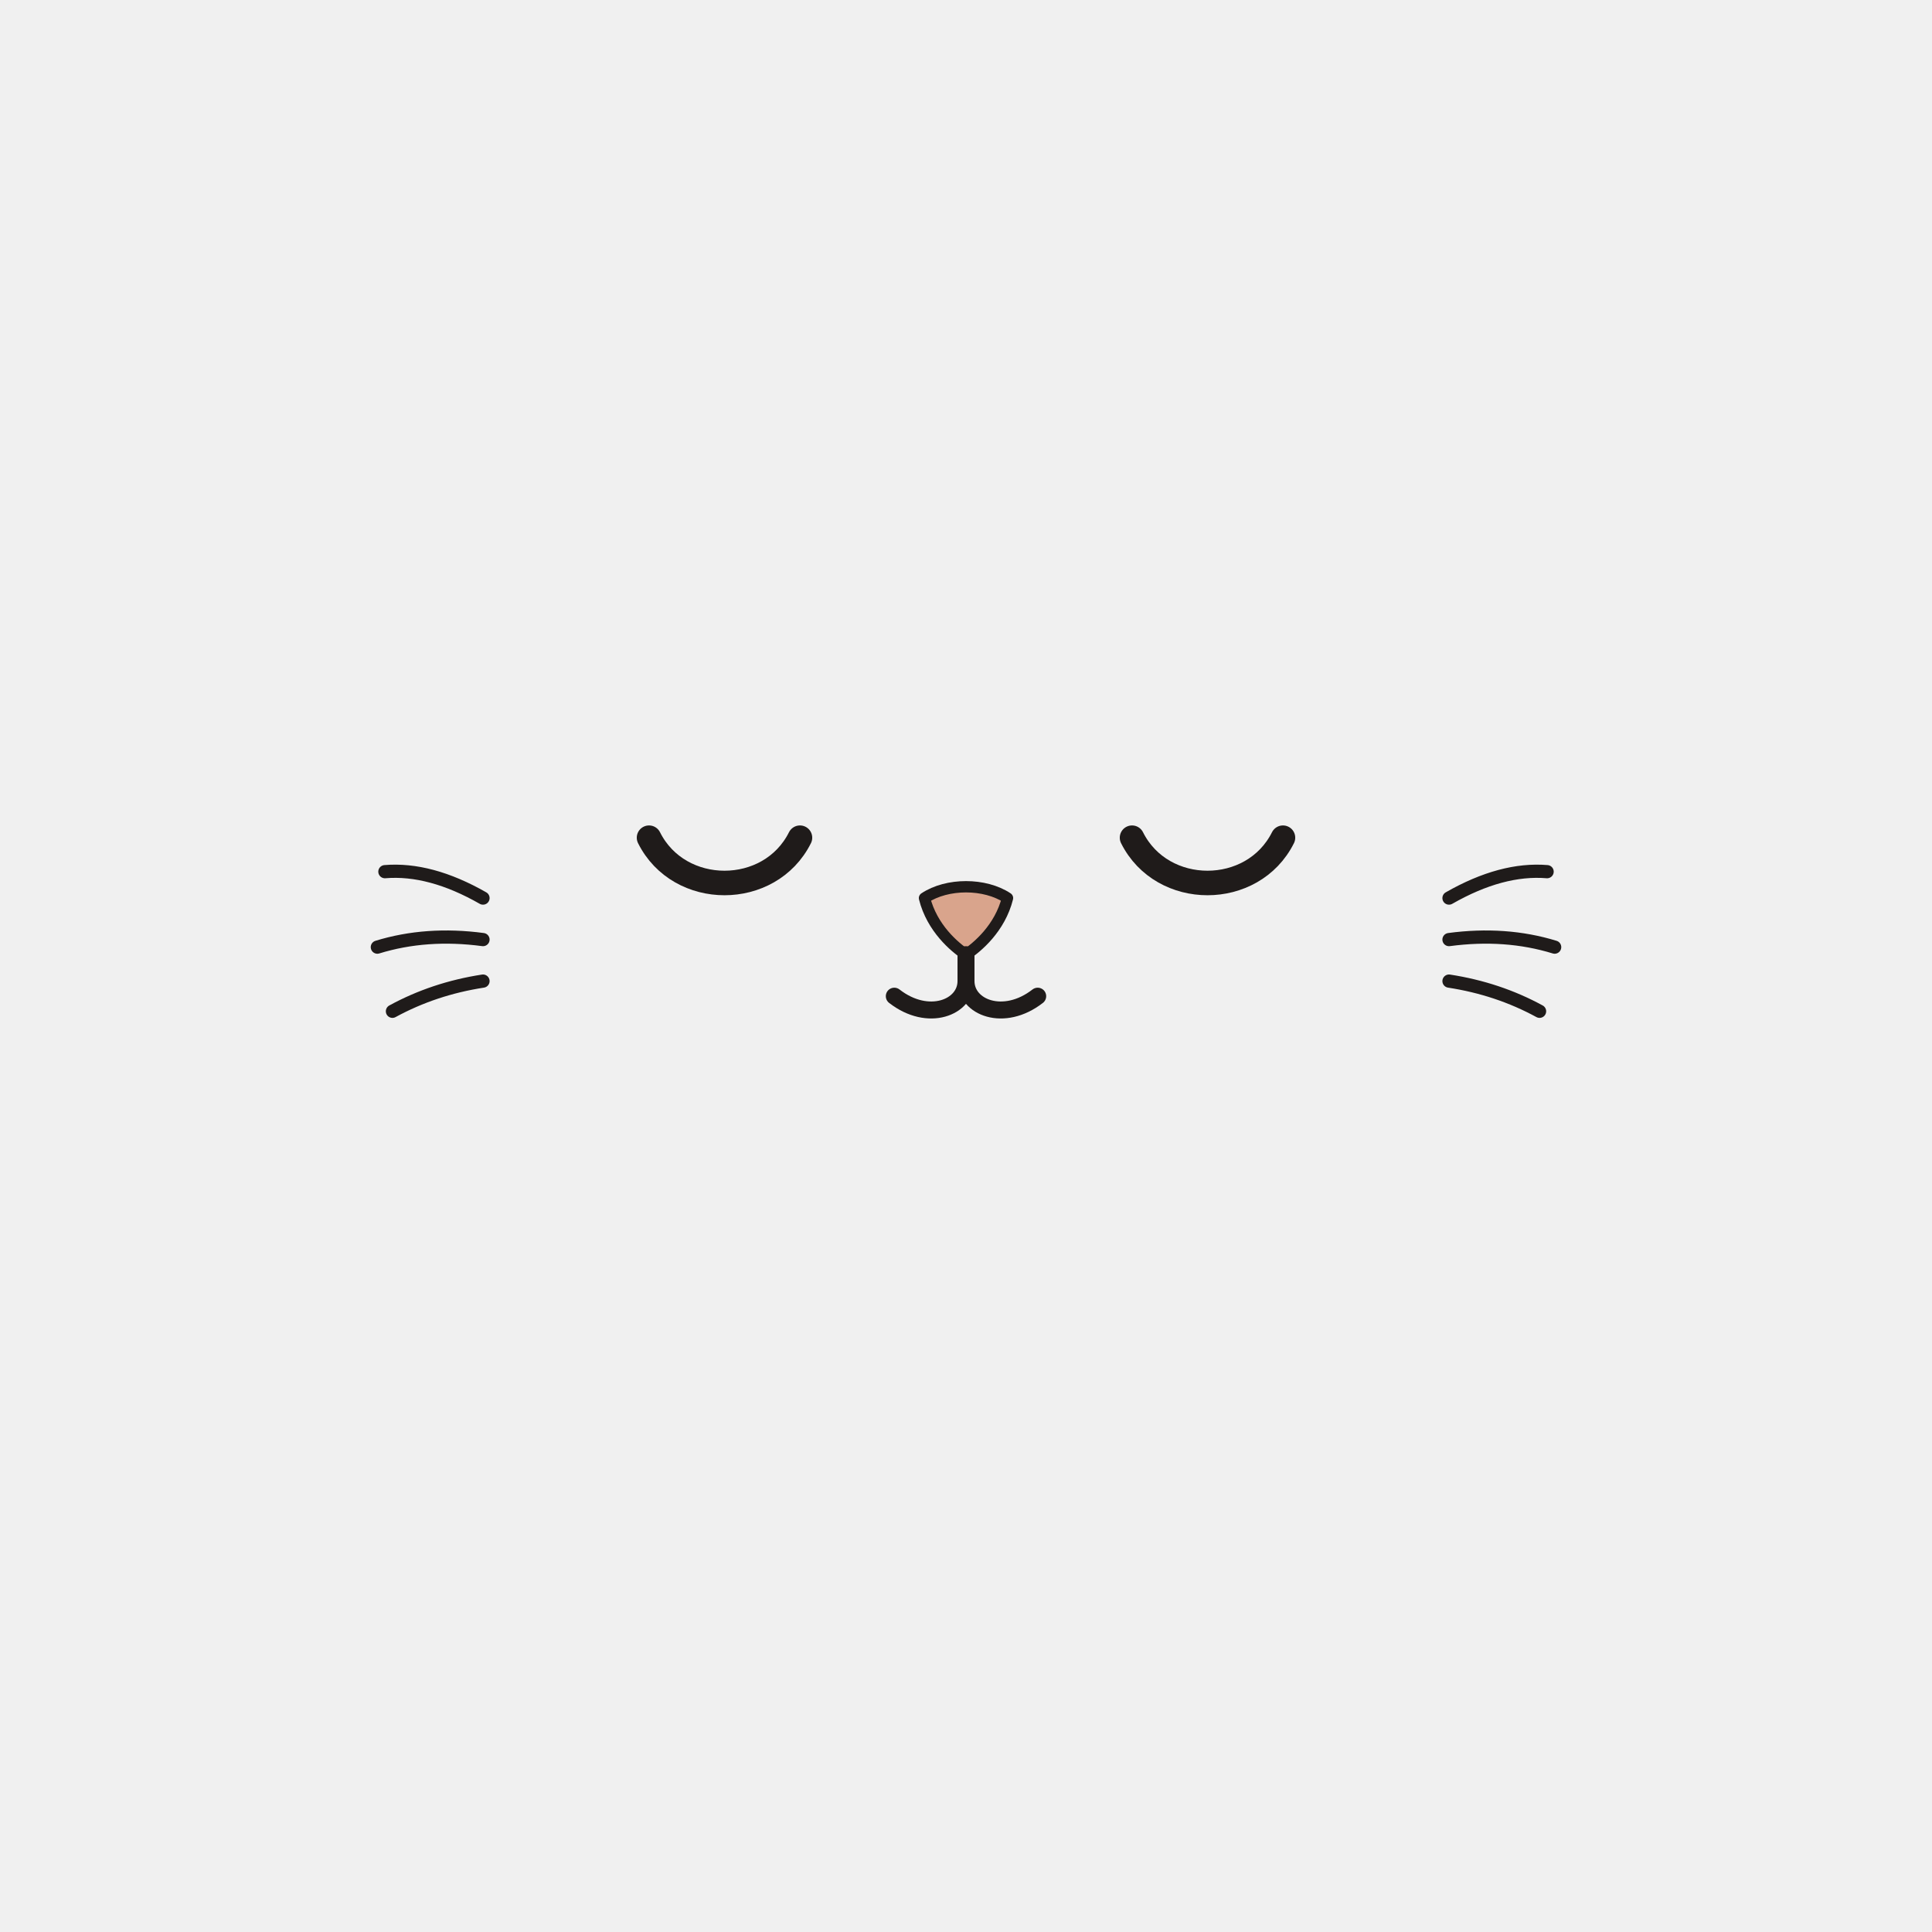
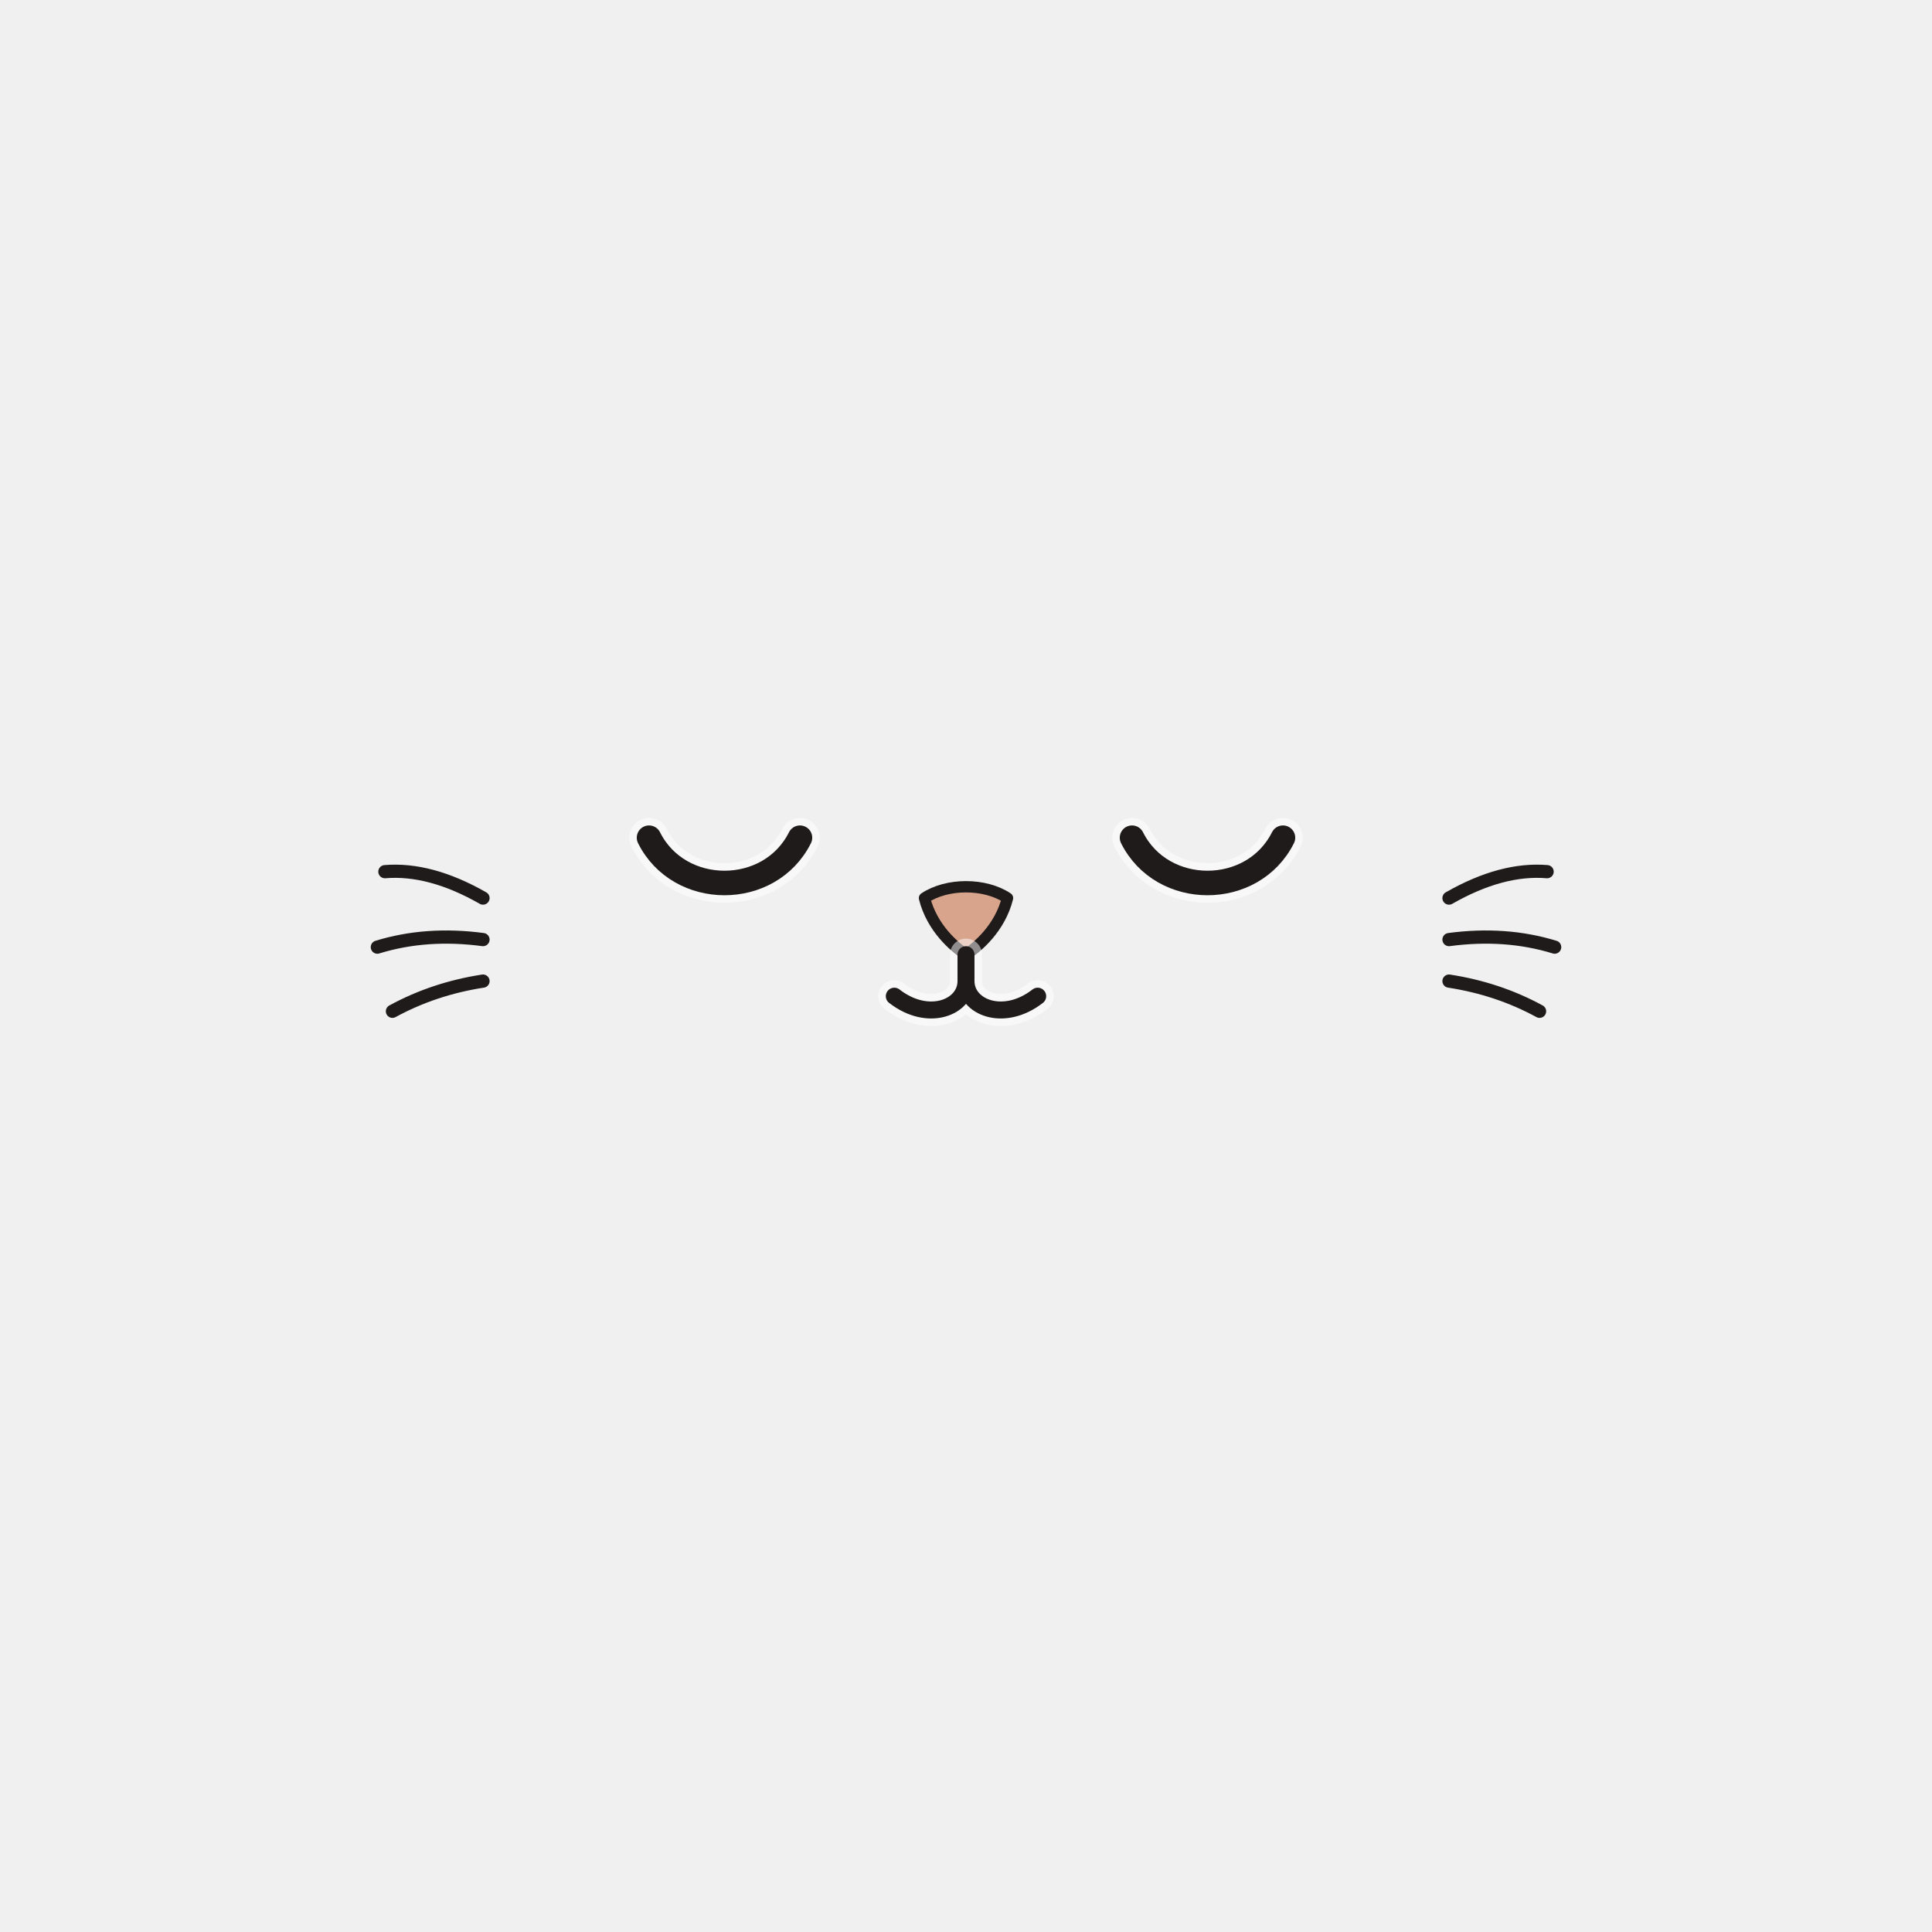
<svg xmlns="http://www.w3.org/2000/svg" viewBox="0 0 512 512" width="512" height="512">
  <g stroke-linejoin="round" stroke-linecap="round">
    <g fill="none" stroke="#1F1B1A" stroke-width="3.5">
      <path d="M128 238 Q114 230 102 231 M128 249 Q113 247 100 251 M128 260 Q115 262 104 268" />
      <path d="M384 238 Q398 230 410 231 M384 249 Q399 247 412 251 M384 260 Q397 262 408 268" />
    </g>
    <g data-eye="l" data-c="192 224">
+       <path class="halo" fill="none" stroke="#FFFFFF" stroke-opacity="0.5" stroke-width="10.5" d="M172 222 C180 238 204 238 212 222" />
      <path class="arc" fill="none" stroke="#1F1B1A" stroke-width="6.5" d="M172 222 C180 238 204 238 212 222" />
    </g>
    <g data-eye="r" data-c="320 224">
+       <path class="halo" fill="none" stroke="#FFFFFF" stroke-opacity="0.5" stroke-width="10.5" d="M300 222 C308 238 332 238 340 222" />
      <path class="arc" fill="none" stroke="#1F1B1A" stroke-width="6.5" d="M300 222 C308 238 332 238 340 222" />
    </g>
    <path class="nose" fill="#D9A48C" stroke="#1F1B1A" stroke-width="3" d="M245 238 C251 234 261 234 267 238 C265 246 259 251 256 253 C253 251 247 246 245 238 Z" />
+     <path class="halo" fill="none" stroke="#FFFFFF" stroke-opacity="0.5" stroke-width="8.5" d="M256 253 L256 260 M237 264 C246 271 256 267 256 260 C256 267 266 271 275 264" />
    <path class="mouth-y" fill="none" stroke="#1F1B1A" stroke-width="4.5" d="M256 253 L256 260 M237 264 C246 271 256 267 256 260 C256 267 266 271 275 264" />
  </g>
</svg>
